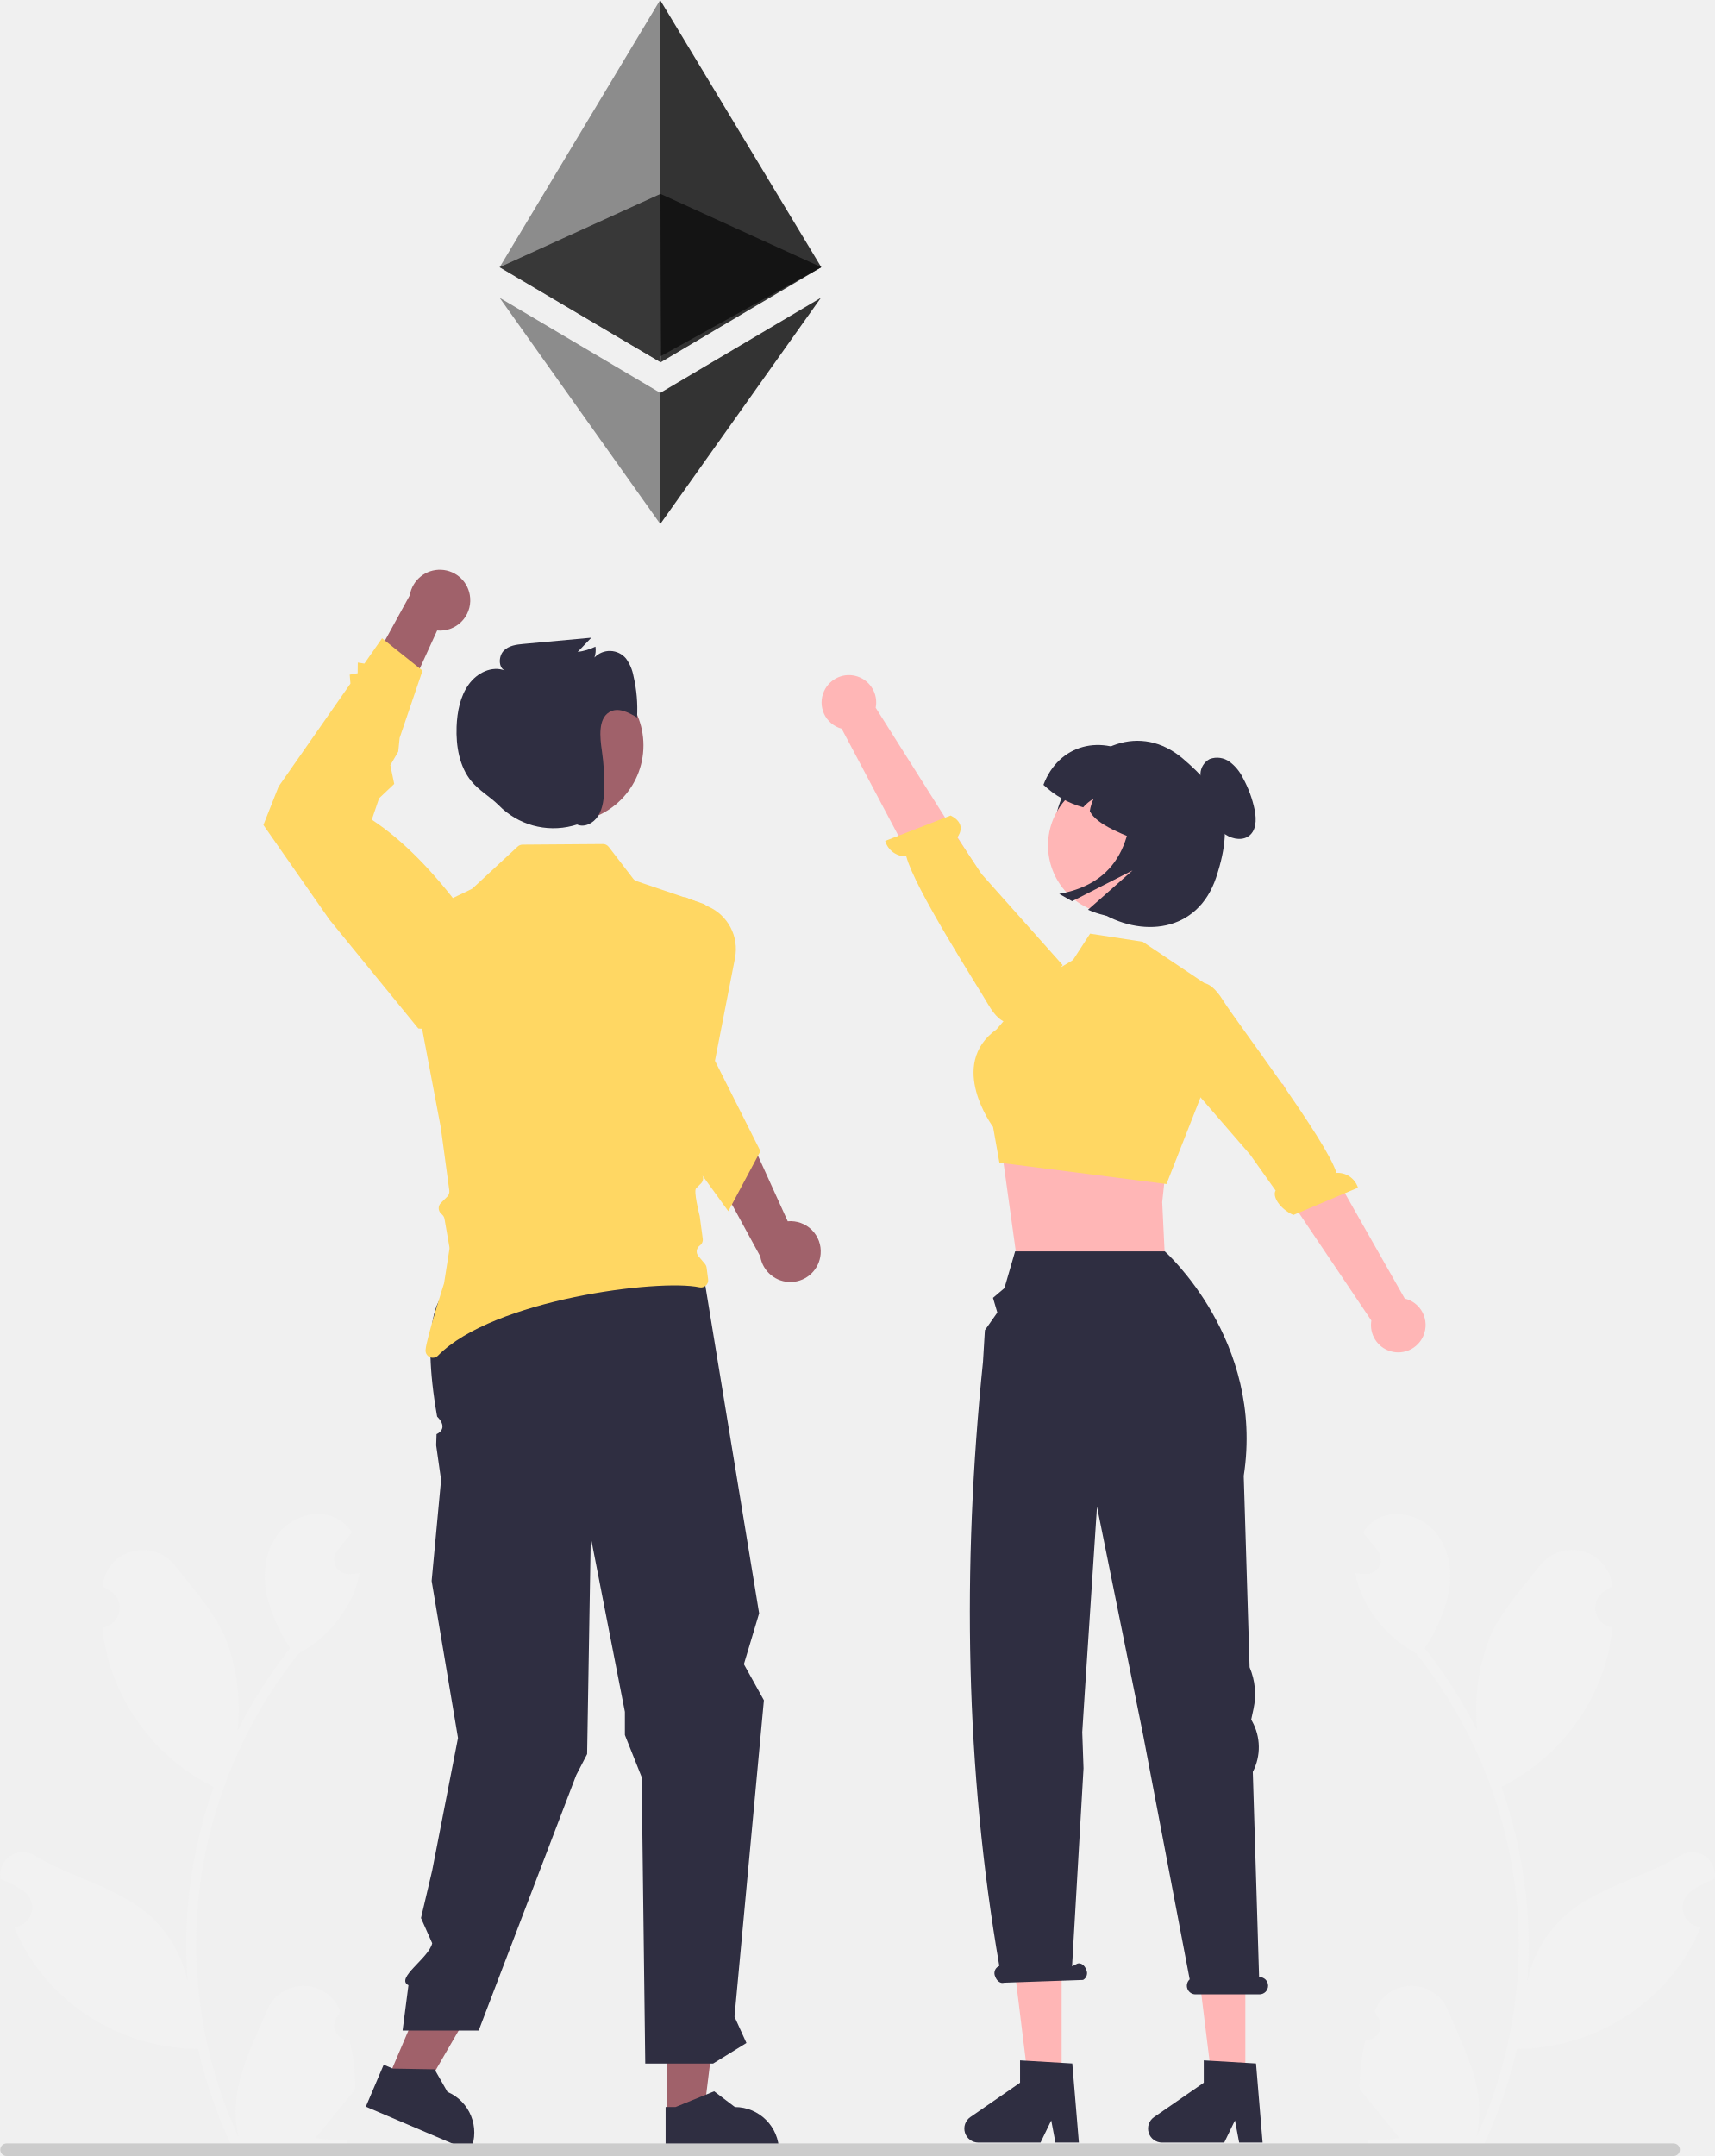
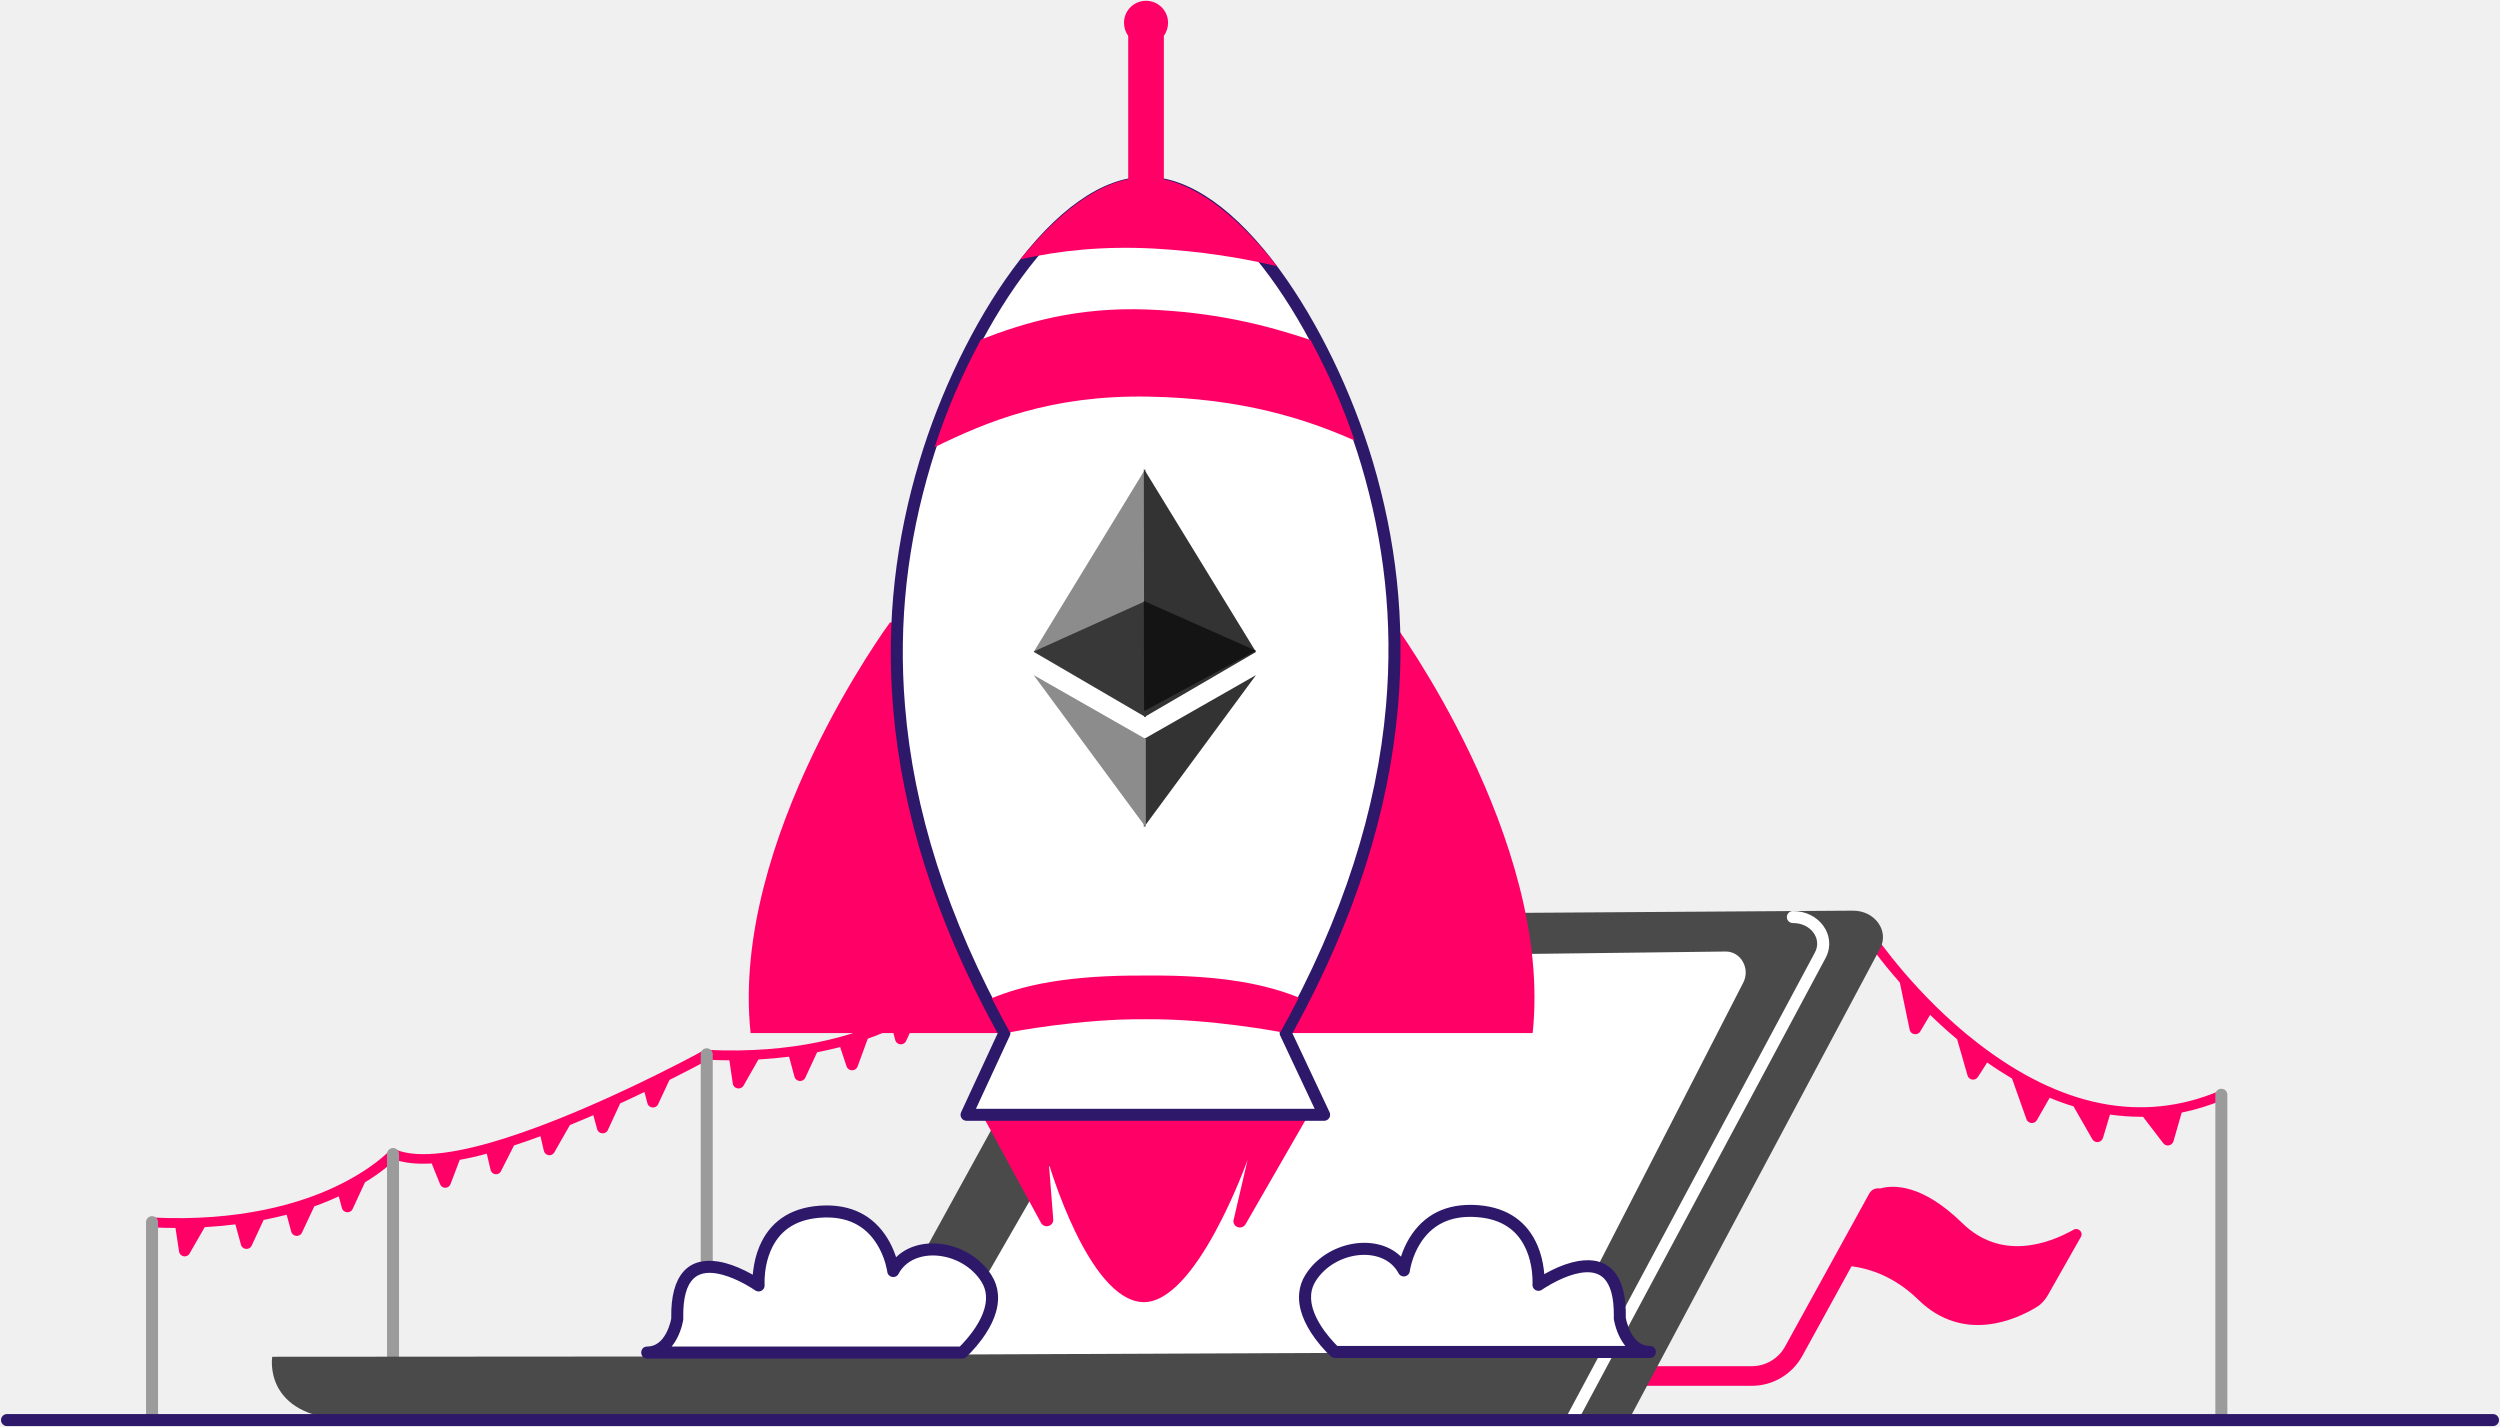
- <svg xmlns="http://www.w3.org/2000/svg" data-name="Layer 1" width="423.876" height="532.804" viewBox="0 0 423.876 532.804">
-   <path d="M474.453,687.758a3.613,3.613,0,0,1-2.619-6.263c.091-.362.156-.622.248-.984q-.049-.118-.098-.236a9.703,9.703,0,0,0-17.898.067c-2.927,7.051-6.654,14.113-7.572,21.568a28.705,28.705,0,0,0,.504,9.872A115.086,115.086,0,0,1,436.548,663.983a111.08,111.08,0,0,1,.689-12.392q.571-5.06,1.584-10.047a116.419,116.419,0,0,1,23.087-49.342,30.983,30.983,0,0,0,12.886-13.369,23.633,23.633,0,0,0,2.149-6.458c-.627.082-1.265.134-1.892.175-.195.01-.401.021-.597.031l-.074.003a3.58,3.58,0,0,1-2.94-5.832q.406-.5.813-.999c.411-.514.833-1.018,1.244-1.532a1.782,1.782,0,0,0,.134-.154c.473-.586.946-1.162,1.419-1.748a10.352,10.352,0,0,0-3.394-3.28c-4.741-2.777-11.281-.854-14.706,3.435-3.435,4.288-4.083,10.304-2.89,15.662a41.485,41.485,0,0,0,5.738,12.793c-.257.329-.525.648-.782.977a117.171,117.171,0,0,0-12.23,19.375,48.709,48.709,0,0,0-2.908-22.624c-2.783-6.715-8.001-12.37-12.595-18.175-5.519-6.973-16.835-3.93-17.807,4.909q-.014.128-.028.257,1.024.577,2.004,1.226a4.901,4.901,0,0,1-1.976,8.919l-.1.015a48.767,48.767,0,0,0,1.285,7.291,50.21,50.21,0,0,0,25,31.468c.401.206.792.411,1.193.607a119.597,119.597,0,0,0-6.438,30.296,113.434,113.434,0,0,0,.082,18.315l-.031-.216a29.974,29.974,0,0,0-10.232-17.308c-7.874-6.469-18.999-8.851-27.494-14.05a5.625,5.625,0,0,0-8.616,5.473q.017.114.035.227a32.925,32.925,0,0,1,3.692,1.779q1.024.578,2.004,1.226a4.901,4.901,0,0,1-1.976,8.919l-.1.015c-.072.01-.134.021-.206.031a48.808,48.808,0,0,0,8.978,14.058A50.254,50.254,0,0,0,437,689.929h.01a119.563,119.563,0,0,0,8.032,23.447h28.692c.103-.319.195-.648.288-.967a32.599,32.599,0,0,1-7.939-.473c2.129-2.612,4.257-5.245,6.386-7.857a1.781,1.781,0,0,0,.134-.154c1.08-1.337,2.17-2.663,3.25-4l.001-.002a47.75,47.75,0,0,0-1.399-12.164Z" transform="translate(-388.0619 -183.5979)" fill="#f2f2f2" />
-   <path d="M725.547,687.758a3.613,3.613,0,0,0,2.619-6.263c-.091-.362-.156-.622-.248-.984q.049-.118.098-.236a9.703,9.703,0,0,1,17.898.067c2.927,7.051,6.654,14.113,7.572,21.568a28.705,28.705,0,0,1-.504,9.872A115.086,115.086,0,0,0,763.452,663.983a111.08,111.08,0,0,0-.689-12.392q-.571-5.06-1.584-10.047a116.419,116.419,0,0,0-23.087-49.342,30.983,30.983,0,0,1-12.886-13.369,23.633,23.633,0,0,1-2.149-6.458c.627.082,1.265.134,1.892.175.195.01.401.021.597.031l.074.003a3.58,3.58,0,0,0,2.94-5.832q-.406-.5-.813-.999c-.411-.514-.833-1.018-1.244-1.532a1.782,1.782,0,0,1-.134-.154c-.473-.586-.946-1.162-1.419-1.748a10.352,10.352,0,0,1,3.394-3.28c4.741-2.777,11.281-.854,14.706,3.435,3.435,4.288,4.083,10.304,2.89,15.662a41.485,41.485,0,0,1-5.738,12.793c.257.329.525.648.782.977a117.171,117.171,0,0,1,12.23,19.375,48.709,48.709,0,0,1,2.908-22.624c2.783-6.715,8.001-12.37,12.595-18.175,5.519-6.973,16.835-3.93,17.807,4.909q.014.128.028.257-1.024.577-2.004,1.226a4.901,4.901,0,0,0,1.976,8.919l.1.015a48.767,48.767,0,0,1-1.285,7.291,50.21,50.21,0,0,1-25,31.468c-.401.206-.792.411-1.193.607a119.597,119.597,0,0,1,6.438,30.296,113.434,113.434,0,0,1-.082,18.315l.031-.216a29.974,29.974,0,0,1,10.232-17.308c7.874-6.469,18.999-8.851,27.494-14.05a5.625,5.625,0,0,1,8.616,5.473q-.017.114-.035.227a32.925,32.925,0,0,0-3.692,1.779q-1.024.578-2.004,1.226a4.901,4.901,0,0,0,1.976,8.919l.1.015c.072.01.134.021.206.031a48.808,48.808,0,0,1-8.978,14.058A50.254,50.254,0,0,1,763,689.929h-.01a119.563,119.563,0,0,1-8.032,23.447H726.266c-.103-.319-.195-.648-.288-.967a32.599,32.599,0,0,0,7.939-.473c-2.129-2.612-4.257-5.245-6.386-7.857a1.781,1.781,0,0,1-.134-.154c-1.08-1.337-2.17-2.663-3.25-4l-.001-.002a47.75,47.75,0,0,1,1.399-12.164Z" transform="translate(-388.0619 -183.5979)" fill="#f2f2f2" />
-   <polygon points="95.525 514.522 103.913 518.096 121.692 487.445 109.312 482.17 95.525 514.522" fill="#a0616a" />
-   <polygon points="164.839 522.46 173.956 522.459 178.294 487.291 164.837 487.292 164.839 522.46" fill="#a0616a" />
-   <path d="M552.58,715.569l28.037-.001V715.213a10.914,10.914,0,0,0-10.913-10.913h-.001l-5.121-3.885-9.555,3.886-2.447 0Z" transform="translate(-388.0619 -183.5979)" fill="#2f2e41" />
-   <path d="M478.487,704.209,504.28,715.2l.139-.326a10.914,10.914,0,0,0-5.761-14.318l-.001-0-3.188-5.582-10.314-.172-2.252-.96Z" transform="translate(-388.0619 -183.5979)" fill="#2f2e41" />
-   <path d="M561.844,497.923,575.701,582.297l-3.771,12.573,4.948,8.905-7.267,78.204,2.95,6.494-8.242,5.083H547.549l-.89-70.799-4.143-10.395V606.634l-8.433-43.171-.9,53.613-2.692,5.193-24.119,63.138H487.567l1.454-11.204h0c-3.369-1.706,5.059-6.691,5.868-10.38l-2.769-6.23,2.769-11.768,6.378-32.729-6.517-38.806,2.334-24.978-1.215-8.544.092-2.763s3.214-1.24.145-4.336c-4.25-24.091.978-29.319.978-29.319L518.01,492.102Z" transform="translate(-388.0619 -183.5979)" fill="#2f2e41" />
-   <circle id="a947ada5-bf6f-4e8a-be72-c0404926012e" data-name="ab6171fa-7d69-4734-b81c-8dff60f9761b" cx="140.038" cy="184.204" r="19.004" fill="#a0616a" />
-   <path d="M504.273,331.347a7.478,7.478,0,0,1-8.159,8.058l-11.042,24.173-7.328-11.706,11.609-21.161a7.519,7.519,0,0,1,14.92.635Z" transform="translate(-388.0619 -183.5979)" fill="#a0616a" />
-   <path d="M563.09,499.739a1.786,1.786,0,0,1-2.15,1.99c-9.95-2.15-51.01,3.01-64.61,16.87a1.796,1.796,0,0,1-3.08-1.39c.24-2.98,4.57-16.46,4.57-16.46l1.32-8.4a1.947,1.947,0,0,0,0-.59l-1.21-6.95a1.821,1.821,0,0,0-.5-.96l-.41-.41a1.799,1.799,0,0,1,0-2.54l1.59-1.58a1.841,1.841,0,0,0,.51-1.51l-2.11-15.6c-.01-.03-.01-.07-.02-.1l-9.32-49.22a1.798,1.798,0,0,1,.99-1.95l15.84-7.57a1.767,1.767,0,0,0,.45-.3l11.06-10.26a1.854,1.854,0,0,1,1.2-.48l19.88-.15a1.81,1.81,0,0,1,1.43.7l6.05,7.87a1.794,1.794,0,0,0,.84.6l4.1,1.39,11.84,4.02.55.19a1.784,1.784,0,0,1,1.2,1.62.859.859,0,0,1,.01.16l-2.96,61.26a1.94,1.94,0,0,0,.14.79l1.42,3.31a1.805,1.805,0,0,1-.41,2c-.42.4-.9.86-1.2,1.2-.61.67.69,5.98.89,6.75a1.414,1.414,0,0,1,.04.2l.73,5.49a1.784,1.784,0,0,1-.74,1.69,1.789,1.789,0,0,0-.32,2.62l1.6,1.89a1.908,1.908,0,0,1,.41.93Z" transform="translate(-388.0619 -183.5979)" fill="#ffd763" />
-   <path d="M523.238,385.876q-.122-.268-.243-.538c.031.001.062.005.093.006Z" transform="translate(-388.0619 -183.5979)" fill="#2f2e41" />
-   <path d="M590.903,493.488a7.478,7.478,0,0,0-8.138-8.079l-10.98-24.202-7.358,11.687,11.555,21.191a7.519,7.519,0,0,0,14.921-.597Z" transform="translate(-388.0619 -183.5979)" fill="#a0616a" />
-   <path d="M576.02,468.079l-.61,1.14-6.43,12.02-.9,1.68-6.28-8.65-20.61-28.38,2.93-17.8,5.39-22.3,7.99-.46,5.6,2.29h0a11.499,11.499,0,0,1,6.64,12.723L564.78,445.739Z" transform="translate(-388.0619 -183.5979)" fill="#ffd763" />
-   <path d="M544.645,350.702a10.695,10.695,0,0,0-1.86-4.373,5.23,5.23,0,0,0-7.791-.237,5.735,5.735,0,0,0,.252-2.69,14.571,14.571,0,0,1-4.399,1.308l3.372-3.521-16.787,1.542c-1.733.159-3.606.385-4.878,1.701-1.272,1.316-1.343,4.125.265,4.859-3.169-1.193-6.807.539-8.898,3.441-2.091,2.902-2.86,6.73-3.002,10.443-.183,4.815.714,9.942,3.654,13.487,1.922,2.318,4.543,3.764,6.67,5.849l.064.063a18.908,18.908,0,0,0,18.303,5.099c.363-.1.723-.21,1.085-.314,1.809.818,4.062-.3,5.204-2.12,1.218-1.94,1.458-4.422,1.51-6.786a55.635,55.635,0,0,0-.57-9.245c-.503-3.446-.957-7.86,1.772-9.591,2.125-1.348,4.765-.018,6.905,1.302A35.53,35.53,0,0,0,544.645,350.702Z" transform="translate(-388.0619 -183.5979)" fill="#2f2e41" />
-   <path d="M504.121,438.679l-12.663-.914-21.977-26.907L453.168,387.475l3.757-9.506,17.759-25.442L474.5,350.329l1.965-.354.035-2.646,1.631.259L482.5,341.329l10,8-5.655,16.613L486.5,369.329l-1.957,3.373.957,4.627-3.74,3.549-1.801,5.289c7.768,5.109,15.135,12.752,22.317,22.317Z" transform="translate(-388.0619 -183.5979)" fill="#ffd763" />
-   <polygon points="288.635 284.344 287.262 297.074 288.07 313.768 251.094 309.375 247.619 284.344 252.046 284.387 288.635 284.344" fill="#ffb6b6" />
-   <path d="M644.501,426.102l8.786-5.272,4.213-6.501,13,2,15.892,10.653-.156,24.161-9.853,25.059-41.296-5.272-1.569-8.839s-11.422-15.341.879-24.128Z" transform="translate(-388.0619 -183.5979)" fill="#ffd763" />
-   <path d="M591.766,354.359a6.707,6.707,0,0,0,4.335,9.326l28.607,53.976L636.255,408.75l-31.75-50.255a6.743,6.743,0,0,0-12.738-4.136Z" transform="translate(-388.0619 -183.5979)" fill="#ffb6b6" />
-   <path d="M638.692,435.901s-2.651,2.351-6.421-4.141c-3.018-5.197-18.069-28.469-20.201-36.537a5.269,5.269,0,0,1-5.213-3.814l16.168-6.275c3.515,1.757,2.539,4.193,1.648,5.453l6.021,9.032,20.028,22.476-10.084,12.14Z" transform="translate(-388.0619 -183.5979)" fill="#ffd763" />
-   <polygon points="307.814 515.476 299.73 515.476 295.882 484.294 307.814 484.294 307.814 515.476" fill="#ffb6b6" />
-   <path d="M700.142,713.08h-5.797l-1.035-5.474-2.65,5.474h-15.376a3.456,3.456,0,0,1-1.964-6.301l12.279-8.48v-5.534l12.915.771Z" transform="translate(-388.0619 -183.5979)" fill="#2f2e41" />
-   <polygon points="262.404 515.476 254.32 515.476 250.472 484.294 262.404 484.294 262.404 515.476" fill="#ffb6b6" />
-   <path d="M654.732,713.08H648.935l-1.035-5.474-2.65,5.474H629.874a3.456,3.456,0,0,1-1.964-6.301l12.279-8.48v-5.534l12.915.771Z" transform="translate(-388.0619 -183.5979)" fill="#2f2e41" />
-   <path d="M699.364,672.184h-.088l-1.555-50.7a13.258,13.258,0,0,0-.174-12.528l-.223-.403.577-2.675a17.041,17.041,0,0,0-.974-10.256l-1.45-47.294c5.182-33.582-19.513-55.483-19.513-55.483H638.971l-2.644,9.083L633.5,504.329l1.07,3.634L631.5,512.329l-.471,7.801c-5.25,51.152-4.298,100.999,4.034,149.292l-.227.115a1.919,1.919,0,0,0-.784,2.531c.385,1.115,1.36,1.791,2.178,1.508l19.537-.68a1.919,1.919,0,0,0,.784-2.531c-.385-1.115-1.36-1.791-2.178-1.508l-1.328.672,2.833-48.924-.314-8.936.648-10.138,2.995-45.601,11.335,56.076,11.578,60.741a2.13,2.13,0,0,0,1.436,3.709h15.809a2.136,2.136,0,0,0,0-4.273Z" transform="translate(-388.0619 -183.5979)" fill="#2f2e41" />
-   <path d="M739.877,513.705a6.707,6.707,0,0,0-4.605-9.196L705.102,451.391l-11.282,9.245,33.203,49.307a6.743,6.743,0,0,0,12.854,3.762Z" transform="translate(-388.0619 -183.5979)" fill="#ffb6b6" />
-   <path d="M683.877,426.945s2.581-2.427,6.539,3.952c3.168,5.107,25.608,34.553,27.974,42.555a5.269,5.269,0,0,1,5.322,3.66l-15.977,6.744c-3.564-1.654-5.225-4.748-4.371-6.033L697.081,468.97l-23.554-27.192,8.452-13.112Z" transform="translate(-388.0619 -183.5979)" fill="#ffd763" />
-   <path d="M803.283,714.849a1.549,1.549,0,0,1-1.553,1.553H389.679a1.553,1.553,0,0,1,0-3.106H801.729A1.549,1.549,0,0,1,803.283,714.849Z" transform="translate(-388.0619 -183.5979)" fill="#ccc" />
-   <path d="M651.182,379.266c-5.379,10.602-1.865,22.883,8.117,29.341,10.794,6.983,24.808,5.454,29.341-8.117,5.048-15.113.901-21.596-8.117-29.341C669.955,362.072,656.994,367.81,651.182,379.266Z" transform="translate(-388.0619 -183.5979)" fill="#2f2e41" />
-   <path d="M677.661,402.884a17.031,17.031,0,0,1-27.1-20.635l.148-.194a17.031,17.031,0,0,1,26.948,20.826Z" transform="translate(-388.0619 -183.5979)" fill="#ffb6b6" />
-   <path d="M645.969,377.549a23.27,23.27,0,0,0,9.823,5.566,10.177,10.177,0,0,1,2.589-2.145,10.887,10.887,0,0,0-.95,3.074c1.642,3.408,8.349,5.857,14.758,8.362L680.679,377.423l-11.237-6.367C660.412,364.813,649.782,367.477,645.969,377.549Z" transform="translate(-388.0619 -183.5979)" fill="#2f2e41" />
-   <path d="M687.083,371.168a5.234,5.234,0,0,1,4.948.723,11.028,11.028,0,0,1,3.23,3.929,28.169,28.169,0,0,1,2.929,7.982c.485,2.417.403,5.338-1.766,6.6-1.809,1.052-4.396.39-6.059-1.015a13.461,13.461,0,0,1-3.411-5.306,18.752,18.752,0,0,0-3.021-5.526l1.498.699a13.092,13.092,0,0,1-.652-4.46A4.319,4.319,0,0,1,687.083,371.168Z" transform="translate(-388.0619 -183.5979)" fill="#2f2e41" />
-   <path d="M667.647,373.131l12.056,6.831a14.128,14.128,0,0,1,5.327,19.256l0,0a21.929,21.929,0,0,1-28.039,9.202l11.016-9.725-14.945,7.614-3.191-1.808C665.899,401.588,668.991,389.016,667.647,373.131Z" transform="translate(-388.0619 -183.5979)" fill="#2f2e41" />
-   <polygon points="163.162 0 123.5 66.033 163.297 89.529 163.162 0" fill="#8c8c8c" />
-   <polygon points="202.998 66.033 163.162 0 163.297 89.529 202.998 66.033" fill="#333" />
-   <polygon points="123.5 66.033 163.249 47.916 163.297 89.529 123.5 66.033" fill="#383838" />
-   <polygon points="202.998 66.033 163.249 47.916 163.335 88.008 202.998 66.033" fill="#141414" />
-   <polygon points="202.901 73.595 163.2 97.091 163.2 129.5 202.901 73.595" fill="#333" />
-   <polygon points="123.498 73.595 163.2 97.091 163.2 129.5 123.498 73.595" fill="#8c8c8c" />
+ <svg xmlns="http://www.w3.org/2000/svg" height="712" viewBox="0 0 1248 712" width="1248">
+   <g fill="none" fill-rule="evenodd">
+     <path d="m1035.1 613.9c-12.7 7.1-36.2 15.6-55.6-3.4-20-19.5-34.3-19.1-41-17.2-2-.4-4.2.5-5.3 2.4l-42.1 76.5c-3.3 6-9.7 9.8-16.6 9.8h-137.1c-2.7 0-4.9 2.2-4.9 4.9s2.2 4.9 4.9 4.9h137.1c10.5 0 20.1-5.7 25.2-14.9l24.6-44.8c9.2 1.2 21.7 5.3 33.4 16.8 22.6 22 49.1 9.6 58.8 3.7 2.4-1.4 4.3-3.5 5.7-5.9l16.5-29.1c1.5-2.4-1.2-5.1-3.6-3.7z" fill="#ff0067" />
+     <g transform="translate(72 466)">
+       <g fill="#ff0067">
+         <path d="m282.7 59.4c-.6-1.3-2.2-1.8-3.4-1.1-.4.2-4.6 2.8-22.9 11.9l-8.4 4.1c-39.9 19.2-98.8 43.6-122.7 33.5-1-.4-2.1-.2-2.8.6-.1.1-8.7 9.4-27.5 18.2-17.3 8.1-47.1 17.3-90.6 15.2-1.5-.1-2.8 1.2-2.5 2.8.2 1.2 1.2 2 2.4 2.1 3.9.2 7.6.3 11.3.3l1.8 11.8c.4 2.6 3.9 3.3 5.2 1l7.6-13.2c5.3-.3 10.4-.8 15.3-1.4l2.8 10.2c.7 2.5 4.2 2.8 5.3.5l6-12.9c4.1-.8 7.9-1.7 11.5-2.6l2.3 8.5c.7 2.5 4.2 2.8 5.3.5l6.2-13.2c4.6-1.6 8.6-3.3 12.2-5l1.6 5.9c.7 2.5 4.2 2.8 5.3.5l6.2-13.4c8.1-4.9 12.9-9.2 15-11.3 5.1 1.8 11.3 2.3 18.3 1.9l4.2 10.4c1 2.4 4.3 2.3 5.2-.1l4.6-12.1c4.4-.8 8.9-1.8 13.5-3.1l1.9 8.1c.6 2.6 4.1 3 5.2.6l6.5-12.8c4.4-1.4 8.8-3 13.2-4.6l1.7 7.3c.6 2.5 3.9 3 5.2.8l7.8-13.7c3.9-1.6 7.8-3.2 11.7-4.9l1.9 7c.7 2.5 4.2 2.8 5.3.5l6.2-13.4c4.2-1.9 8.2-3.8 12.1-5.7l1.5 5.7c.7 2.5 4.2 2.8 5.3.5l5.7-12.2c15.5-7.8 18.4-9.6 19.9-10.4.6-.7 1.2-2.1.6-3.3z" />
+         <path d="m401.8 24.1c-1-.4-2.1-.2-2.8.6-.1.1-8.7 9.4-27.5 18.2-17.3 8.1-47.1 17.3-90.6 15.2-1.5-.1-2.8 1.2-2.5 2.8.2 1.2 1.2 2 2.4 2.1 3.9.2 7.6.3 11.3.3l1.7 11.6c.4 2.7 4 3.4 5.4 1l7.4-13c5.3-.3 10.4-.8 15.3-1.4l2.7 10c.7 2.6 4.3 2.9 5.4.5l5.9-12.7c4.1-.8 7.9-1.7 11.5-2.6l3.2 9.6c.9 2.6 4.5 2.7 5.5.1l5.1-13.9c4.6-1.6 8.6-3.3 12.2-5l1.5 5.7c.7 2.6 4.3 2.9 5.4.5l6.1-13.1c8.1-4.9 12.9-9.2 15-11.3" />
+         <path d="m1038.9 80.1c-.5-1.3-2-2-3.2-1.4-38.5 16.1-79 8-120.3-23.9-31.1-24-50.9-53.3-51.1-53.5-.8-1.1-2.3-1.4-3.4-.7-1.1.8-1.4 2.3-.7 3.4.1.2 5.9 8.8 16.2 20.5l4.9 23.5c.5 2.6 4 3.1 5.3.9l4.9-8.3c4.2 4.1 8.7 8.2 13.5 12.2l5.2 18.1c.7 2.4 3.9 2.8 5.2.7l4.6-7.2c4.1 2.9 8.2 5.5 12.4 8l7.2 20.3c.8 2.3 4 2.6 5.2.5l6.4-11.2c4 1.7 7.9 3.1 11.9 4.3l9.4 16.4c1.3 2.2 4.5 1.8 5.3-.6l3.5-11.7c5.1.7 10.2 1.1 15.3 1.1h1.2l10.1 13.2c1.4 1.9 4.4 1.3 5.1-1l4.1-14.3c6.8-1.4 13.5-3.4 20.2-6.2 1.3-.5 2.1-1.9 1.6-3.1z" />
+       </g>
+       <g fill="#9b9b9b" transform="translate(0 57)">
+         <path d="m3.9 84.1c1.598 0 2.904 1.249 2.995 2.824l.005.176v98.8c0 1.657-1.343 3-3 3-1.598 0-2.904-1.249-2.995-2.824l-.005-.176v-98.8c0-1.657 1.343-3 3-3z" />
+         <path d="m124.2 50.1c1.598 0 2.904 1.249 2.995 2.824l.005.176v131.2c0 1.657-1.343 3-3 3-1.598 0-2.904-1.249-2.995-2.824l-.005-.176v-131.2c0-1.657 1.343-3 3-3z" />
+         <path d="m280.8.3c1.598 0 2.904 1.249 2.995 2.824l.005.176v180.8c0 1.657-1.343 3-3 3-1.598 0-2.904-1.249-2.995-2.824l-.005-.176v-180.8c0-1.657 1.343-3 3-3z" />
+         <path d="m1036.9 20.5c1.598 0 2.904 1.249 2.995 2.824l.005.176v162.4c0 1.657-1.343 3-3 3-1.598 0-2.904-1.249-2.995-2.824l-.005-.176v-162.4c0-1.657 1.343-3 3-3z" />
+       </g>
+     </g>
+     <g transform="translate(135 454)">
+       <path d="m789.9.6-362 2.4c-5.8 0-11 3-13.4 7.6l-116.8 212.5-296.8.2s-5.1 29.8 37.6 31.6l640-.8 125-234.5c4.8-8.9-2.6-19.1-13.6-19z" fill="#4a4a4a" />
+       <g fill="#fff" transform="translate(334)">
+         <path d="m.9 222.2 305.7-1.3 94.6-184.3c3.7-7.1-1.2-15.7-8.8-15.6l-277.8 3.4z" />
+         <path d="m425.973.799c13.103-.117 22.03 12.112 16.543 23.084l-.171.332-123.8 231.3c-.782 1.461-2.6 2.011-4.061 1.229-1.407-.753-1.969-2.467-1.311-3.897l.081-.164 123.792-231.285c3.584-6.788-2.091-14.68-11.02-14.6-1.657.015-3.012-1.316-3.027-2.973-.015-1.657 1.316-3.012 2.973-3.027z" />
+       </g>
+     </g>
+     <g transform="translate(373)">
+       <g fill="#ff0067" transform="translate(0 308)">
+         <path d="m113.2 240.9 33.5 61.6c1.7 2.9 6.1 1.7 6.1-1.6l-2.2-28s19.6 67.4 46.5 69.1 52.7-71 52.7-71l-7.1 30.5c0 3.4 4.4 4.5 6.1 1.6l35.8-62.2" />
+         <path d="m71.3 2.7s-79.9 108.2-69.6 205h176.3v-207.3z" />
+         <path d="m322.5 2.7s79.9 108.2 69.6 205h-176.3v-207.3z" />
+       </g>
+       <path d="m268.8 515.7c67.7-121.7 60.3-218.3 40.6-284.5-19.8-66.2-66.2-140-110.3-140s-90.5 73.8-110.3 140-28.1 162.8 39.6 284.5l-18.9 40.8h178.5z" fill="#fff" />
+       <path d="m199.1 88.2c-21.948 0-45.097 16.951-66.682 46.402-19.326 26.368-36.233 61.438-46.492 95.739-11.702 39.126-16.675 79.362-13.128 122.543l.133 1.579c4.437 51.077 20.772 104.08 50.981 159.312l1.126 2.046-18.259 39.419c-.921 1.988.531 4.261 2.722 4.261h178.5l.172-.005c2.102-.115 3.454-2.335 2.542-4.273l-18.547-39.413 1.142-2.073c30.54-55.836 47.071-109.369 51.555-160.839 3.773-43.313-1.019-83.676-12.588-122.554-10.26-34.304-27.167-69.375-46.493-95.743-21.585-29.451-44.734-46.402-66.682-46.402zm0 6c19.581 0 41.275 15.886 61.843 43.948 18.905 25.794 35.514 60.245 45.583 93.911 11.362 38.181 16.065 77.794 12.361 120.317-4.501 51.666-21.365 105.52-52.708 161.864l-.094.183c-.378.805-.381 1.741.001 2.552l17.186 36.523h-169.077l16.927-36.539c.403-.87.366-1.881-.1-2.719-31.311-56.286-47.995-110.108-52.244-161.85-3.482-42.395 1.399-81.89 12.897-120.332 10.069-33.666 26.678-68.118 45.583-93.911 20.568-28.062 42.262-43.948 61.843-43.948z" fill="#2e186a" fill-rule="nonzero" />
+       <g fill="#ff0067">
+         <path d="m208 89.5v-70.9c0-.2 0-.4 0-.7 1.3-1.8 2.1-4.1 2.1-6.5 0-6.1-4.9-11-11-11s-11 4.9-11 11c0 2.4.8 4.7 2.1 6.5v.7 70.8c-18.5 3.8-37 19.3-53.9 40.1 19.1-4.4 41.4-6.8 67-5.4 22.9 1.3 43.3 4.5 61.2 8.8-17.5-22.4-37.1-39.2-56.5-43.4z" />
+         <path d="m281.2 169.7c-22.1-7.4-47.5-13.9-81.6-15.2-34.8-1.3-61.2 6.5-82.9 15-9.5 17.6-17 35-23.1 53.7 26-12.7 57.9-26.1 106.8-25.2 46.5.8 78.5 11.1 102.8 21.9-5.9-17.5-13.1-33.6-22-50.2z" />
+         <path d="m266.2 515.2c3.2-5.8 6.3-11.5 9.2-17.2-15.3-6.2-37.3-11.4-76.4-11-39.5-.3-61.6 5-76.9 11.3 2.9 5.6 5.9 11.3 9 17 0 0 34.7-6.8 67.8-6.5 32.6-.3 67.3 6.4 67.3 6.4z" />
+       </g>
+       <g transform="translate(143 234)">
+         <path d="m55.81 0-55.81 91.457 56 32.543z" fill="#8c8c8c" />
+         <path d="m111 91.457-56-91.457.19 124z" fill="#333" />
+         <path d="m0 91.251 55.932-25.251.068 58z" fill="#383838" />
+         <path d="m111 90.854-56-24.854.121 55z" fill="#141414" />
+         <path d="m111 103-56 31.942v44.058z" fill="#333" />
+         <path d="m0 103 56 31.942v44.058z" fill="#8c8c8c" />
+       </g>
+     </g>
+     <g transform="translate(320 601)">
+       <path d="m503.6 73.9h-157.2s-22.6-20.3-12.2-36.9 37.7-20.6 46.6-3.8c0 0 3.9-32.1 36.8-29.6 33 2.5 30.4 36.8 30.4 36.8s41.7-29.5 40.6 16.6c-.1-.1 2.5 16.9 15 16.9z" fill="#fff" />
+       <path d="m346.4 76.9h157.2l.203-.005c3.729-.196 3.729-5.793 0-5.989l-.203-.005c-4.176 0-7.278-2.47-9.562-6.87-.857-1.65-1.522-3.445-1.997-5.211-.141-.522-.255-1.01-.341-1.433l-.08-.417-.017-.098-.004.201c.53-22.209-8.757-31.123-23.794-28.55-4.231.724-8.667 2.327-13.147 4.541l-.799.401c-.793.405-1.567.818-2.32 1.237l-.633.356-.003-.046c-.055-.696-.128-1.42-.219-2.167-.506-4.143-1.517-8.235-3.162-12.092-4.862-11.406-14.342-18.821-29.164-20.1l-.532-.043c-16.02-1.217-27.203 5.054-34.07 16.142l-.4.66c-1.572 2.65-2.809 5.42-3.757 8.215l-.227.683-.268-.261c-12.435-11.806-36.984-7.343-47.448 9.359-1.795 2.865-2.815 5.944-3.106 9.177-.67 7.442 2.443 15.108 7.961 22.639 1.714 2.339 3.545 4.497 5.378 6.428l.46.48c.89.921 1.596 1.597 2.045 2.0.551.495 1.265.768 2.005.768zm70.973-70.309c12.806.97 20.558 6.96 24.63 16.513 1.405 3.296 2.283 6.85 2.725 10.467.28 2.294.355 4.318.31 5.915l-.016.44-.014.247c-.188 2.475 2.527 4.07 4.585 2.769l.533-.362.697-.459c.304-.196.632-.404.985-.622 1.685-1.042 3.542-2.086 5.508-3.058 4.002-1.978 7.917-3.393 11.5-4.006 5.025-.86 8.947-.079 11.679 2.543l.187.184c3.214 3.245 5.02 9.307 4.936 18.671l-.015.919-.004.1.004.355.02.223.02.157c.019.138.046.301.078.481l.034.185c.118.623.283 1.349.492 2.124.58 2.158 1.393 4.351 2.466 6.417l.18.342c.638 1.188 1.34 2.289 2.107 3.29l.373.472h-143.777l-.253-.25c-.345-.343-.713-.719-1.1-1.128-1.668-1.757-3.337-3.724-4.89-5.844-4.736-6.464-7.337-12.868-6.825-18.554.207-2.302.927-4.473 2.215-6.53 9.563-15.263 33.506-17.933 41.179-4.403l.228.415c1.347 2.543 5.117 1.901 5.603-.867l.059-.407c.03-.198.079-.481.148-.841.179-.931.427-1.977.752-3.108.93-3.236 2.29-6.472 4.148-9.472 5.734-9.258 14.828-14.359 28.515-13.319z" fill="#2e186a" fill-rule="nonzero" />
+       <path d="m3.1 74.2h157.2s22.6-20.3 12.2-36.9-37.7-20.6-46.6-3.8c0 0-3.9-32.1-36.8-29.6-33 2.5-30.4 36.8-30.4 36.8s-41.7-29.5-40.6 16.6c.1-.1-2.5 16.8-15 16.9z" fill="#fff" />
+       <path d="m3.1 77.2h157.2c.74 0 1.454-.274 2.005-.768l.245-.224c.532-.493 1.31-1.256 2.26-2.257 1.833-1.932 3.664-4.089 5.378-6.428 5.517-7.53 8.631-15.196 7.961-22.639-.291-3.233-1.312-6.312-3.106-9.177l-.362-.565c-10.658-16.237-34.792-20.467-47.086-8.795l-.269.261-.226-.683c-1.026-3.027-2.393-6.027-4.157-8.875-6.788-10.961-17.793-17.215-33.519-16.182l-.55.039c-15.128 1.146-24.775 8.601-29.696 20.143-1.644 3.857-2.655 7.949-3.162 12.092l-.065.556c-.041.368-.077.729-.109 1.084l-.049.573-.632-.356c-1.003-.559-2.045-1.108-3.119-1.639-4.48-2.214-8.915-3.817-13.147-4.541l-.449-.074c-14.623-2.296-23.685 6.457-23.358 27.962l.008.46-.046.265c-.089.471-.221 1.044-.389 1.667-.475 1.756-1.14 3.543-1.996 5.188l-.173.326c-2.212 4.082-5.175 6.43-9.103 6.578l-.312.007c-3.984.032-3.96 6.0.024 6zm114.742-56.99c1.858 3 3.217 6.235 4.148 9.472.325 1.131.572 2.176.752 3.108l.131.735.049.338c.347 2.856 4.096 3.608 5.542 1.197l.087-.155c7.415-13.997 31.748-11.429 41.407 3.988 1.288 2.056 2.008 4.227 2.215 6.53.512 5.686-2.089 12.09-6.825 18.554-1.553 2.12-3.223 4.087-4.89 5.844l-.287.3-.551.564c-.178.18-.35.351-.517.514h-143.813l.024-.028c.994-1.219 1.883-2.597 2.672-4.111 1.073-2.061 1.886-4.245 2.466-6.393.209-.772.374-1.494.492-2.115l.064-.358c.019-.111.035-.214.048-.306l.02-.157.021-.223.004-.343-.006-.12-.014-.912c-.085-9.544 1.792-15.657 5.123-18.855 2.732-2.622 6.654-3.403 11.679-2.543 3.583.613 7.498 2.028 11.5 4.006 1.967.972 3.823 2.016 5.508 3.058l.673.422c.107.068.211.135.312.2l.697.459.394.269c2.027 1.434 4.79-.074 4.732-2.508l-.026-.518c-.067-1.645-.002-3.794.298-6.251.442-3.617 1.32-7.171 2.725-10.467 4.017-9.422 11.613-15.378 24.107-16.471l.523-.043c13.686-1.04 22.781 4.061 28.515 13.319z" fill="#2e186a" fill-rule="nonzero" />
+     </g>
+     <path d="m1244.5 705.9c1.657 0 3 1.343 3 3 0 1.598-1.249 2.904-2.824 2.995l-.176.005h-1241c-1.657 0-3-1.343-3-3 0-1.598 1.249-2.904 2.824-2.995l.176-.005z" fill="#2e186a" />
+   </g>
</svg>
